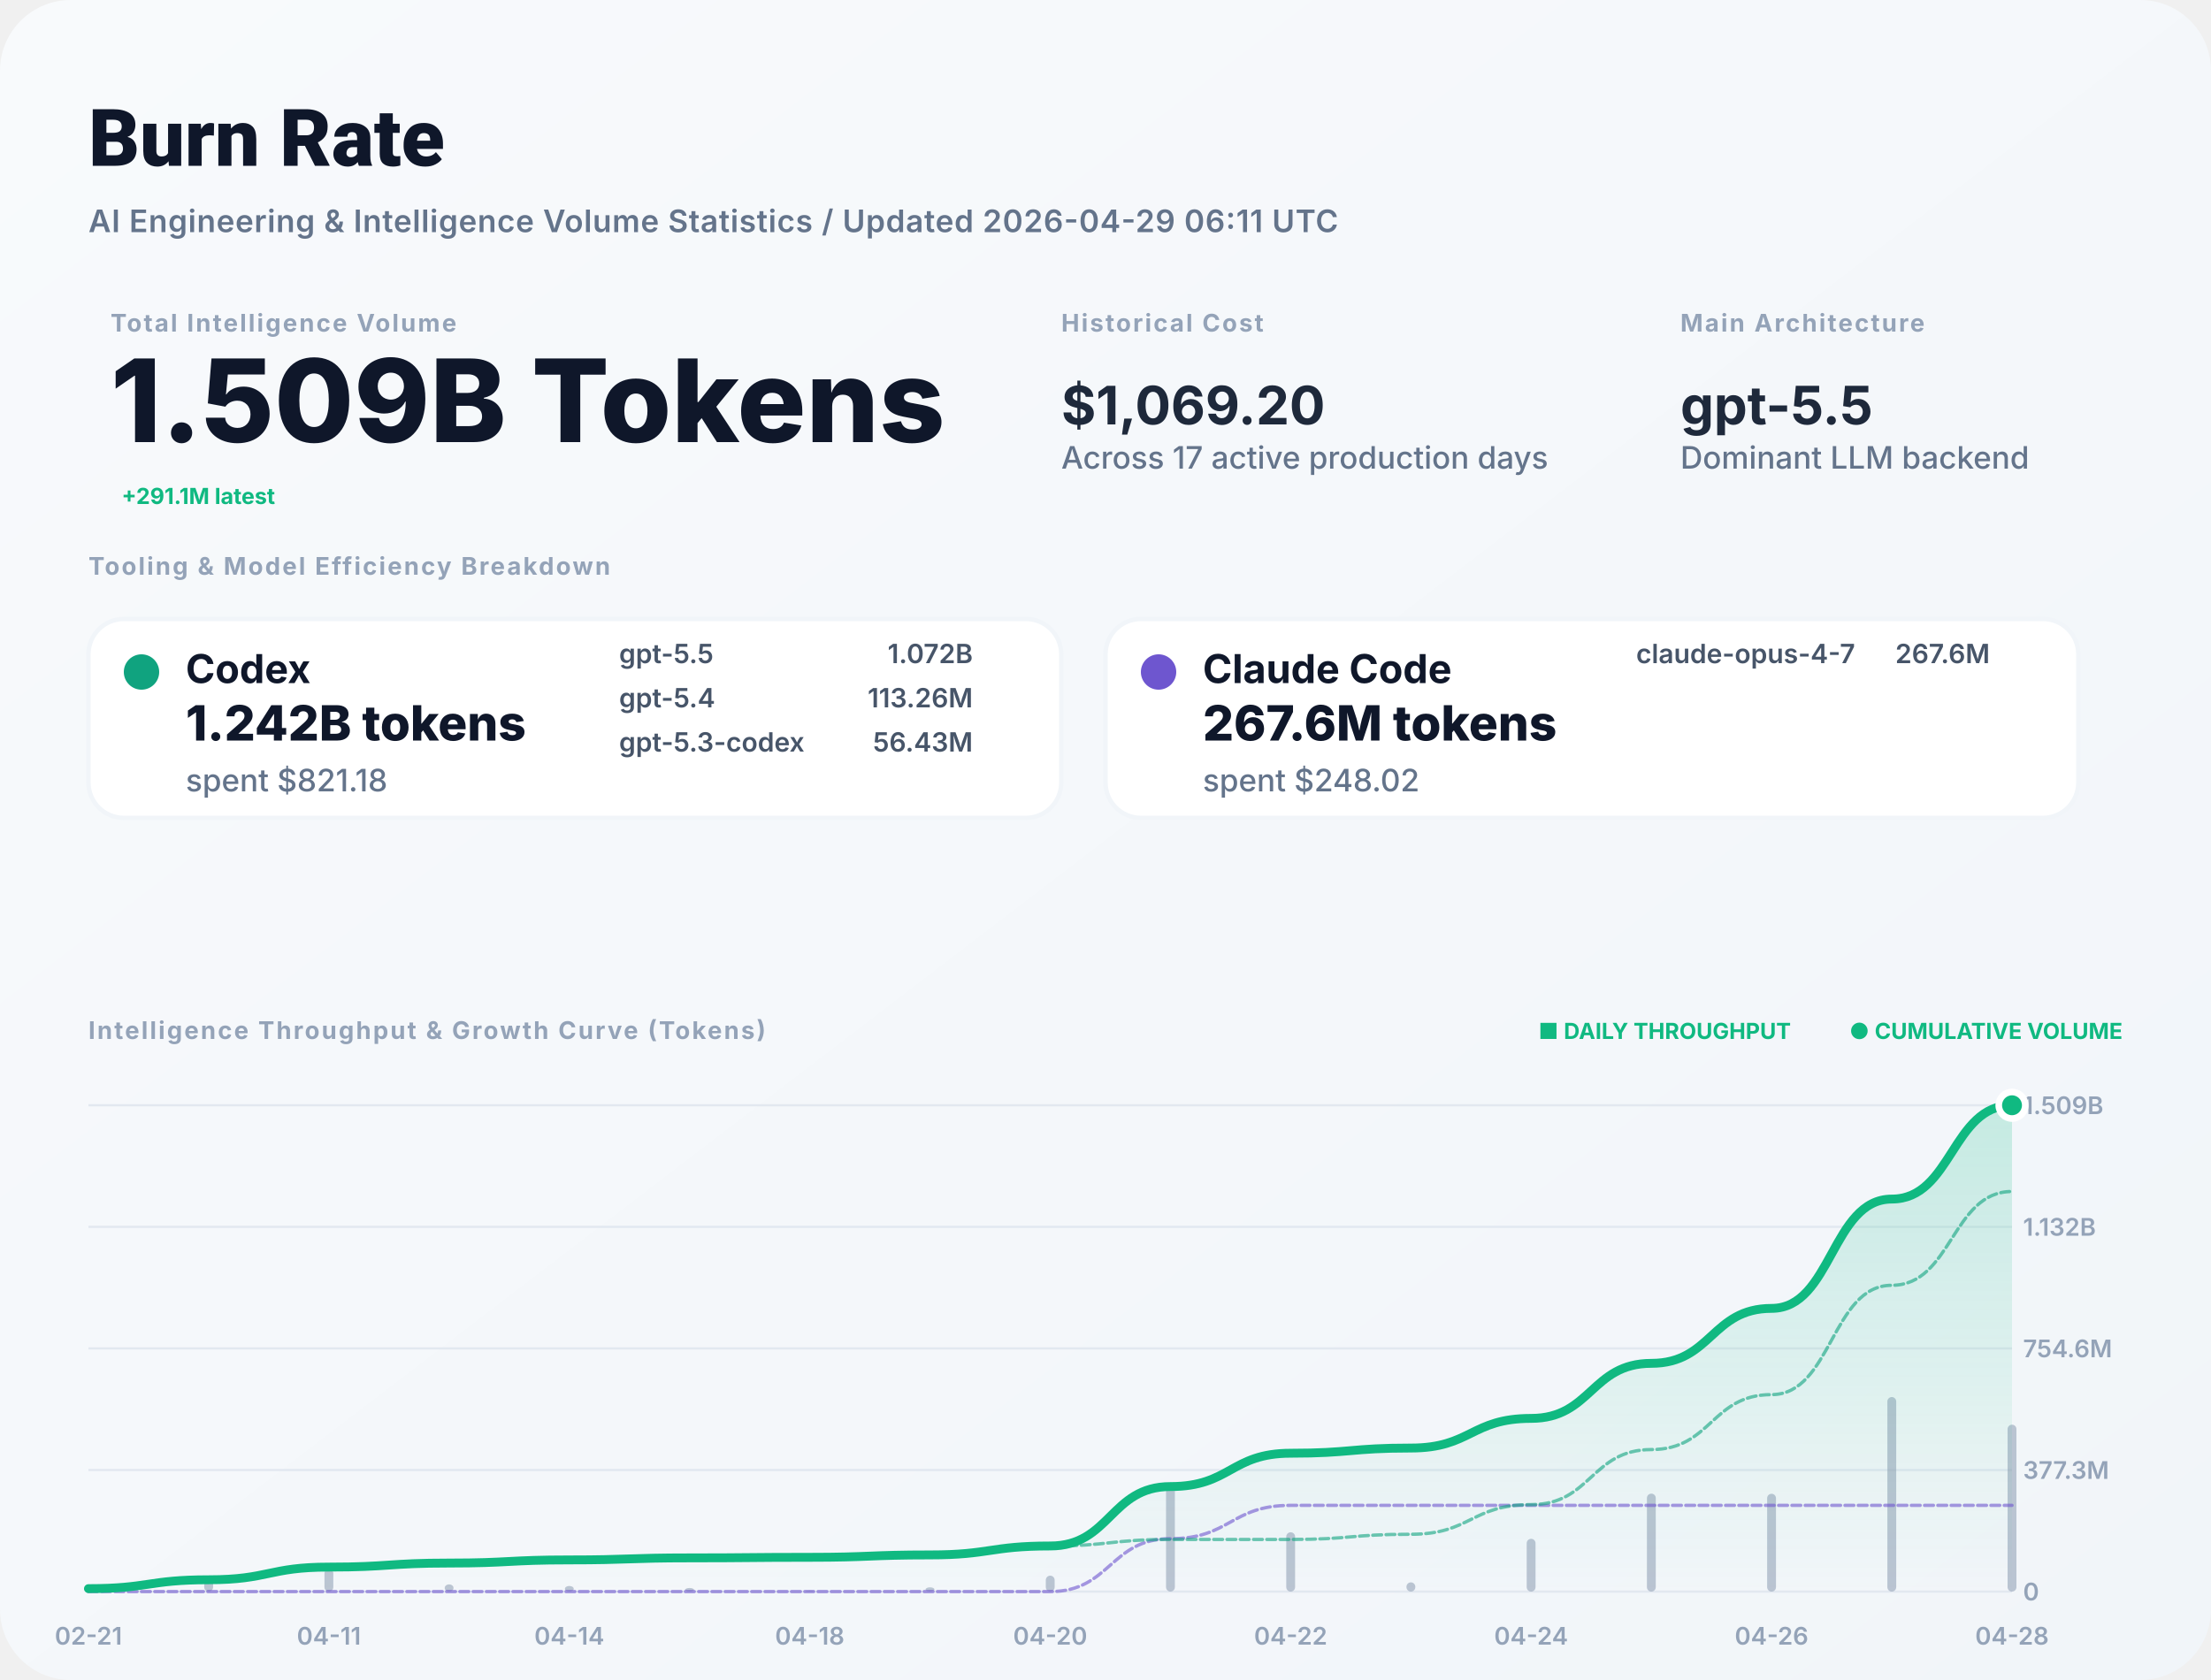
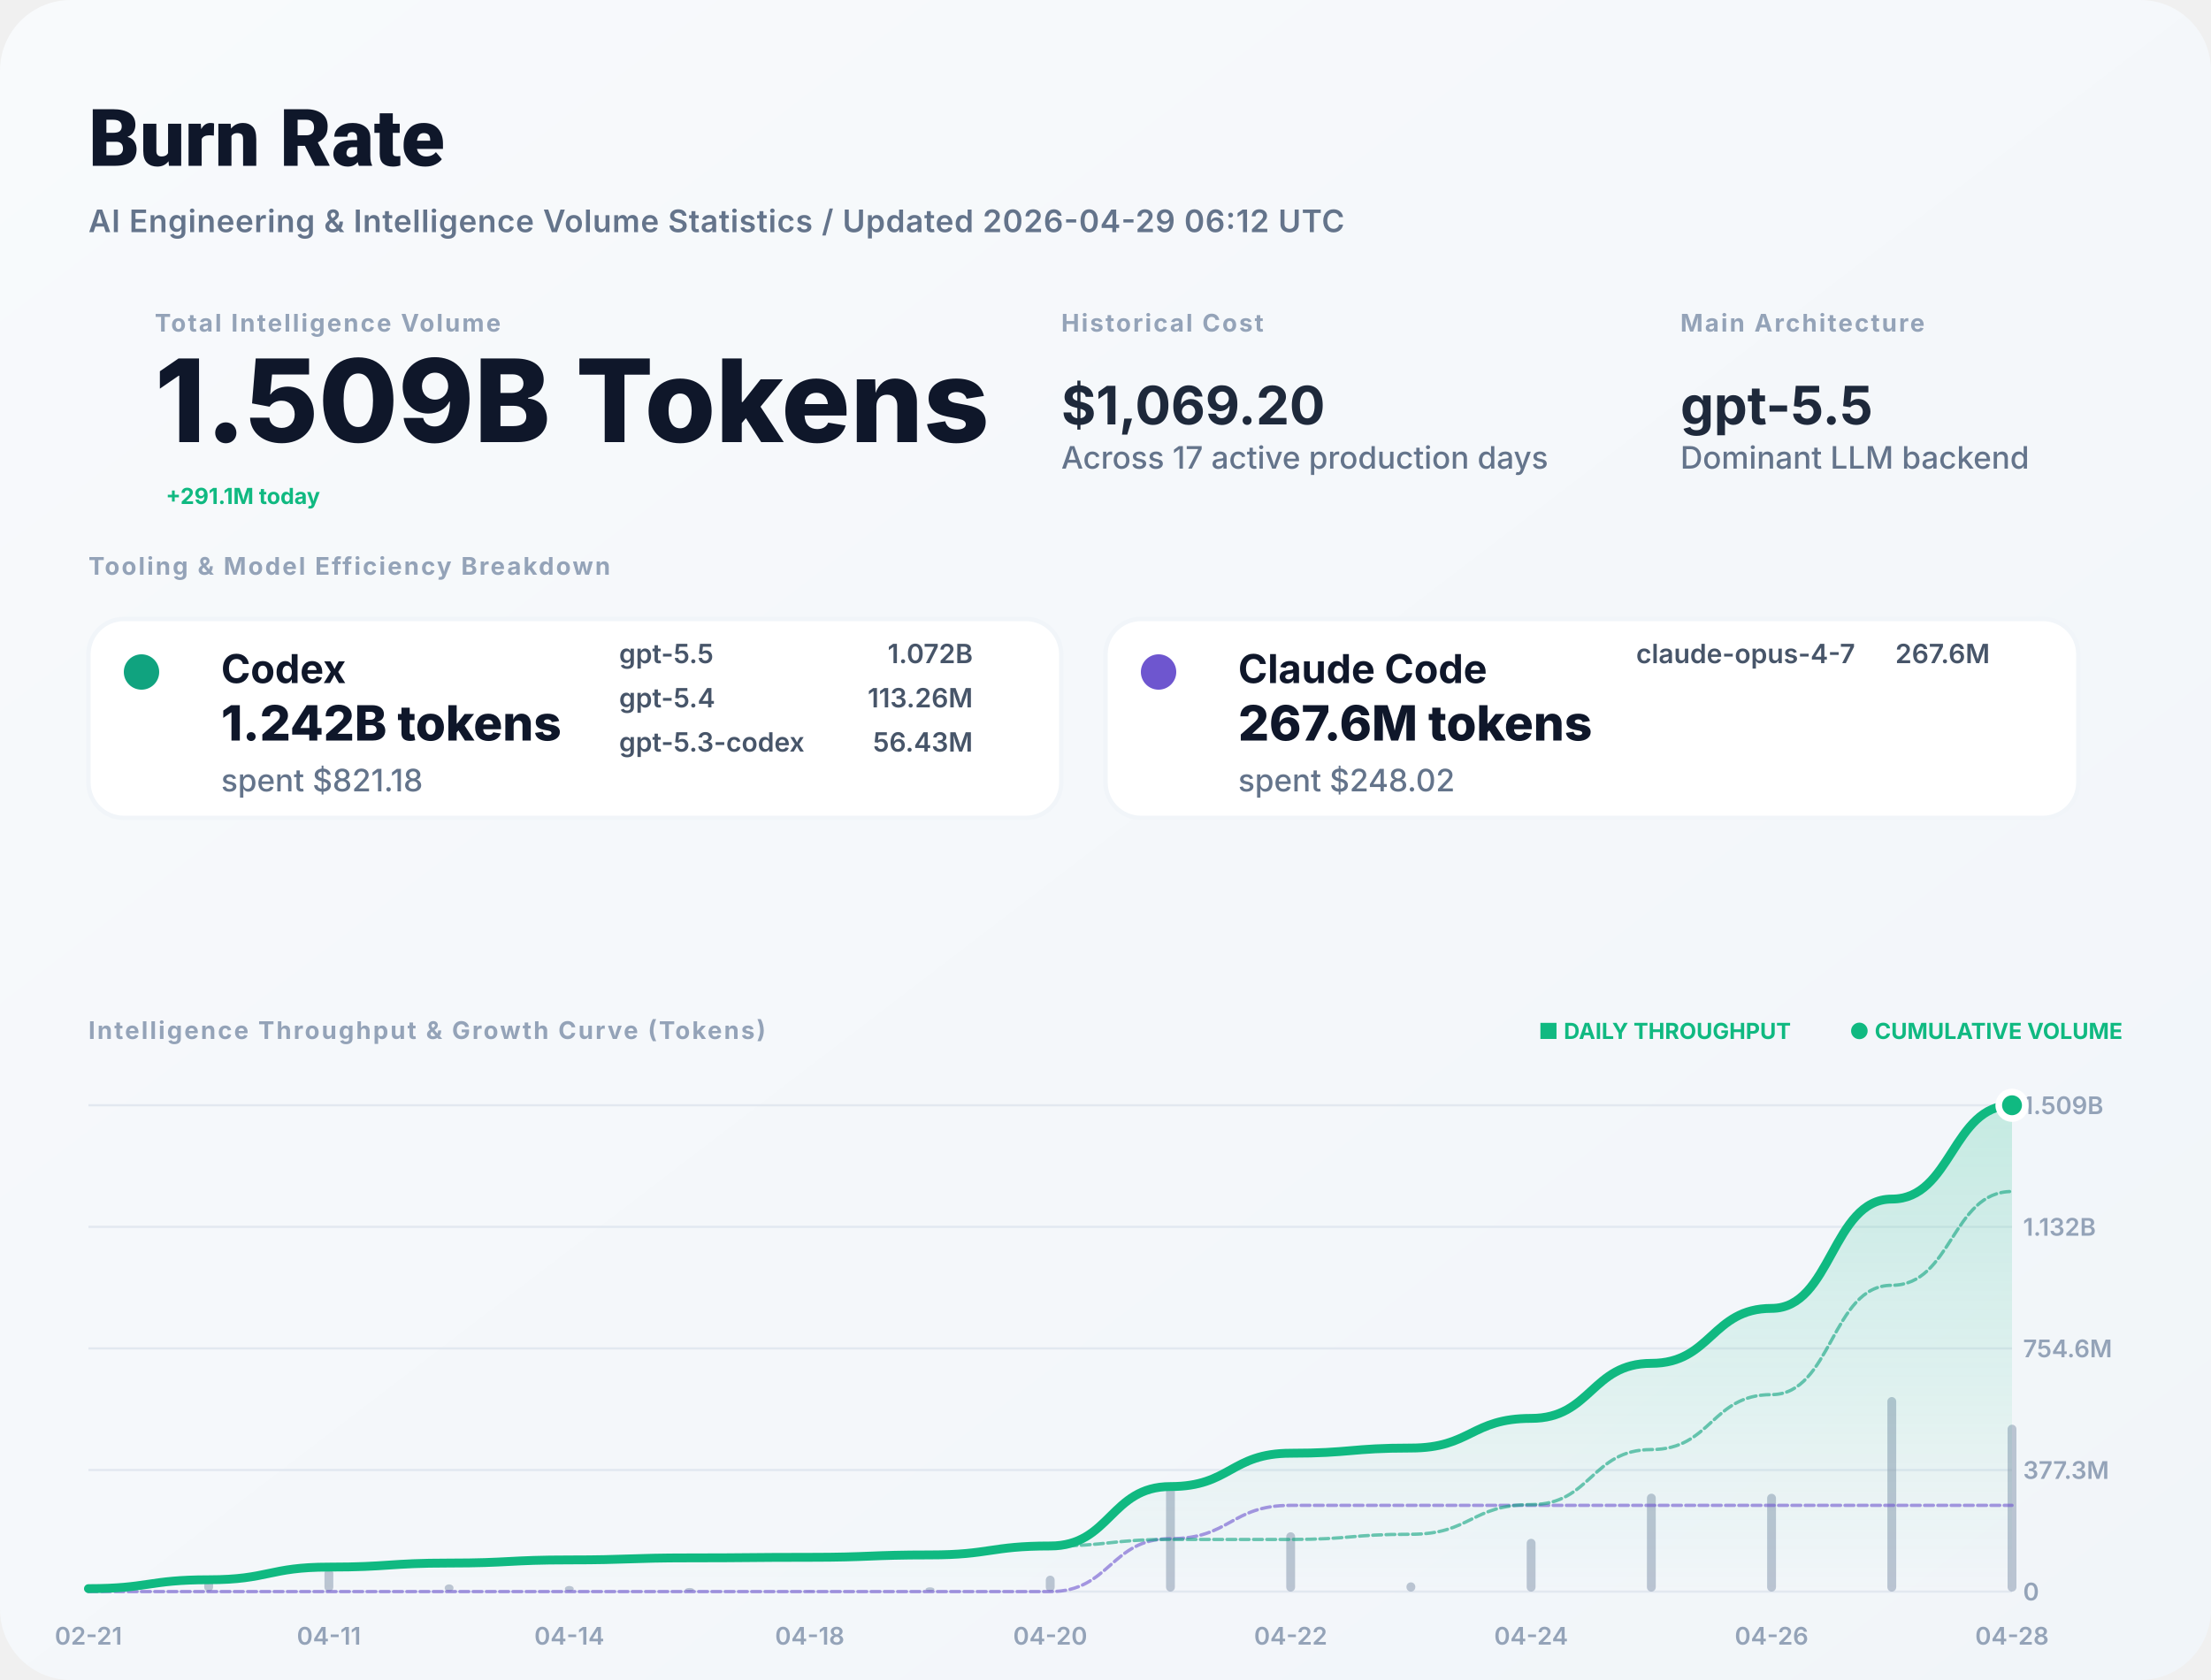
<svg xmlns="http://www.w3.org/2000/svg" width="1000" height="760" viewBox="0 0 1000 760" fill="none">
  <defs>
    <linearGradient id="bg" x1="0" x2="1" y1="0" y2="1">
      <stop stop-color="#F8FAFC" />
      <stop offset="1" stop-color="#F1F5F9" />
    </linearGradient>
    <filter id="shadow" x="-5%" y="-5%" width="110%" height="110%">
      <feDropShadow dx="0" dy="4" stdDeviation="12" flood-color="#000" flood-opacity="0.05" />
    </filter>
    <linearGradient id="lineGrad" x1="0" y1="0" x2="0" y2="1">
      <stop stop-color="#10B981" stop-opacity="0.2" />
      <stop offset="1" stop-color="#10B981" stop-opacity="0" />
    </linearGradient>
  </defs>
  <style>
    .title { font: 800 36px -apple-system, BlinkMacSystemFont, "Segoe UI", Roboto, sans-serif; fill: #0F172A; }
    .subtitle { font: 600 14px -apple-system, sans-serif; fill: #64748B; letter-spacing: 0.02em; }
    .label { font: 700 11px -apple-system, sans-serif; letter-spacing: 0.08em; text-transform: uppercase; fill: #94A3B8; }
    .total-val { font: 800 52px -apple-system, sans-serif; fill: #0F172A; }
    .stat-val { font: 700 24px -apple-system, sans-serif; fill: #1E293B; }
    .tool-name { font: 700 18px -apple-system, sans-serif; fill: #0F172A; }
    .tool-metric { font: 800 22px -apple-system, sans-serif; fill: #0F172A; }
    .tool-muted { font: 500 14px -apple-system, sans-serif; fill: #64748B; }
    .model-item { font: 600 12px -apple-system, sans-serif; fill: #475569; }
    .chart-label { font: 600 11px -apple-system, sans-serif; fill: #94A3B8; }
    .badge { font: 700 10px -apple-system, sans-serif; fill: #10B981; }
  </style>
  <rect width="1000" height="760" rx="32" fill="url(#bg)" />
  <text x="40" y="75" class="title">Burn Rate</text>
-   <text x="40" y="105" class="subtitle">AI Engineering &amp; Intelligence Volume Statistics / Updated 2026-04-29 06:11 UTC</text>
+   <text x="40" y="105" class="subtitle">AI Engineering &amp; Intelligence Volume Statistics / Updated 2026-04-29 06:12 UTC</text>
  <g transform="translate(40, 150)">
-     <g transform="translate(10, 0)">
+     <g transform="translate(30, 0)">
      <text y="0" class="label">Total Intelligence Volume</text>
      <text y="50" class="total-val">1.509B Tokens</text>
-       <text x="5" y="78" class="badge" font-size="16">+291.1M latest</text>
+       <text x="5" y="78" class="badge" font-size="16">+291.1M today</text>
    </g>
    <g transform="translate(440, 0)">
      <text y="0" class="label">Historical Cost</text>
      <text y="42" class="stat-val">$1,069.20</text>
      <text y="62" class="tool-muted">Across 17 active production days</text>
    </g>
    <g transform="translate(720, 0)">
      <text y="0" class="label">Main Architecture</text>
      <text y="42" class="stat-val" fill="#10B981">gpt-5.5</text>
      <text y="62" class="tool-muted">Dominant LLM backend</text>
    </g>
  </g>
  <g transform="translate(40, 260)">
    <text y="0" class="label">Tooling &amp; Model Efficiency Breakdown</text>
  </g>
  <g transform="translate(40, 280)">
    <rect width="440" height="90" rx="16" fill="white" stroke="#F1F5F9" stroke-width="2" />
    <circle cx="24" cy="24" r="8" fill="#10A37F" />
-     <text x="44" y="29" class="tool-name">Codex</text>
-     <text x="44" y="55" class="tool-metric">1.242B tokens</text>
-     <text x="44" y="78" class="tool-muted">spent $821.18</text>
+     <text x="60" y="29" class="tool-name">Codex</text>
+     <text x="60" y="55" class="tool-metric">1.242B tokens</text>
+     <text x="60" y="78" class="tool-muted">spent $821.18</text>
    <g transform="translate(240, 20)">
      <text x="0" y="0" class="model-item">gpt-5.5</text>
      <text x="160" y="0" class="model-item" text-anchor="end">1.072B</text>
      <text x="0" y="20" class="model-item">gpt-5.4</text>
      <text x="160" y="20" class="model-item" text-anchor="end">113.26M</text>
      <text x="0" y="40" class="model-item">gpt-5.3-codex</text>
      <text x="160" y="40" class="model-item" text-anchor="end">56.43M</text>
    </g>
  </g>
  <g transform="translate(500, 280)">
    <rect width="440" height="90" rx="16" fill="white" stroke="#F1F5F9" stroke-width="2" />
    <circle cx="24" cy="24" r="8" fill="#6E56CF" />
-     <text x="44" y="29" class="tool-name">Claude Code</text>
-     <text x="44" y="55" class="tool-metric">267.6M tokens</text>
-     <text x="44" y="78" class="tool-muted">spent $248.02</text>
+     <text x="60" y="29" class="tool-name">Claude Code</text>
+     <text x="60" y="55" class="tool-metric">267.6M tokens</text>
+     <text x="60" y="78" class="tool-muted">spent $248.02</text>
    <g transform="translate(240, 20)">
      <text x="0" y="0" class="model-item">claude-opus-4-7</text>
      <text x="160" y="0" class="model-item" text-anchor="end">267.6M</text>
    </g>
  </g>
  <g transform="translate(40, 470)">
    <text y="0" class="label">Intelligence Throughput &amp; Growth Curve (Tokens)</text>
    <g transform="translate(920, 0)" text-anchor="end">
      <text x="0" y="0" class="badge">● CUMULATIVE VOLUME</text>
      <text x="-150" y="0" class="badge" fill="#94A3B8">■ DAILY THROUGHPUT</text>
    </g>
  </g>
  <g>
    <line x1="40" y1="720" x2="910" y2="720" stroke="#E2E8F0" stroke-width="1" />
    <text x="915" y="724" class="chart-label">0</text>
    <line x1="40" y1="665" x2="910" y2="665" stroke="#E2E8F0" stroke-width="1" />
    <text x="915" y="669" class="chart-label">377.3M</text>
    <line x1="40" y1="610" x2="910" y2="610" stroke="#E2E8F0" stroke-width="1" />
    <text x="915" y="614" class="chart-label">754.6M</text>
    <line x1="40" y1="555" x2="910" y2="555" stroke="#E2E8F0" stroke-width="1" />
    <text x="915" y="559" class="chart-label">1.132B</text>
    <line x1="40" y1="500" x2="910" y2="500" stroke="#E2E8F0" stroke-width="1" />
    <text x="915" y="504" class="chart-label">1.509B</text>
    <text x="40" y="744" text-anchor="middle" class="chart-label">02-21</text>
    <text x="148.75" y="744" text-anchor="middle" class="chart-label">04-11</text>
    <text x="257.5" y="744" text-anchor="middle" class="chart-label">04-14</text>
    <text x="366.25" y="744" text-anchor="middle" class="chart-label">04-18</text>
    <text x="475" y="744" text-anchor="middle" class="chart-label">04-20</text>
    <text x="583.75" y="744" text-anchor="middle" class="chart-label">04-22</text>
    <text x="692.5" y="744" text-anchor="middle" class="chart-label">04-24</text>
    <text x="801.25" y="744" text-anchor="middle" class="chart-label">04-26</text>
    <text x="910" y="744" text-anchor="middle" class="chart-label">04-28</text>
    <g opacity="0.6">
      <rect x="38" y="717.627" width="4" height="2.373" fill="#94A3B8" rx="2" />
      <rect x="92.375" y="712.862" width="4" height="7.138" fill="#94A3B8" rx="2" />
      <rect x="146.75" y="709.802" width="4" height="10.198" fill="#94A3B8" rx="2" />
      <rect x="201.125" y="716.75" width="4" height="3.25" fill="#94A3B8" rx="2" />
      <rect x="255.5" y="717.469" width="4" height="2.531" fill="#94A3B8" rx="2" />
      <rect x="309.875" y="718.361" width="4" height="1.639" fill="#94A3B8" rx="2" />
      <rect x="364.25" y="719.548" width="4" height="0.452" fill="#94A3B8" rx="2" />
      <rect x="418.625" y="718.068" width="4" height="1.932" fill="#94A3B8" rx="2" />
      <rect x="473" y="712.801" width="4" height="7.199" fill="#94A3B8" rx="2" />
      <rect x="527.375" y="672.166" width="4" height="47.834" fill="#94A3B8" rx="2" />
      <rect x="581.75" y="693.172" width="4" height="26.828" fill="#94A3B8" rx="2" />
      <rect x="636.125" y="715.827" width="4" height="4.173" fill="#94A3B8" rx="2" />
      <rect x="690.5" y="696.129" width="4" height="23.871" fill="#94A3B8" rx="2" />
      <rect x="744.875" y="675.687" width="4" height="44.313" fill="#94A3B8" rx="2" />
      <rect x="799.25" y="675.759" width="4" height="44.241" fill="#94A3B8" rx="2" />
      <rect x="853.625" y="632" width="4" height="88" fill="#94A3B8" rx="2" />
      <rect x="908" y="644.49" width="4" height="75.51" fill="#94A3B8" rx="2" />
    </g>
    <path d="M 40,718.667 C 67.188,718.667 67.188,714.655 94.375,714.655 C 121.562,714.655 121.562,708.924 148.75,708.924 C 175.938,708.924 175.938,707.097 203.125,707.097 C 230.312,707.097 230.312,705.675 257.5,705.675 C 284.688,705.675 284.688,704.754 311.875,704.754 C 339.062,704.754 339.062,704.5 366.25,704.5 C 393.438,704.5 393.438,703.414 420.625,703.414 C 447.812,703.414 447.812,699.368 475,699.368 C 502.188,699.368 502.188,672.487 529.375,672.487 C 556.562,672.487 556.562,657.411 583.75,657.411 C 610.938,657.411 610.938,655.066 638.125,655.066 C 665.312,655.066 665.312,641.651 692.5,641.651 C 719.688,641.651 719.688,616.749 746.875,616.749 C 774.062,616.749 774.062,591.887 801.25,591.887 C 828.438,591.887 828.438,542.434 855.625,542.434 C 882.812,542.434 882.812,500 910,500 L 910,720 L 40,720 Z" fill="url(#lineGrad)" />
    <path d="M 40,720 C 67.188,720 67.188,720 94.375,720 C 121.562,720 121.562,720 148.75,720 C 175.938,720 175.938,720 203.125,720 C 230.312,720 230.312,720 257.5,720 C 284.688,720 284.688,720 311.875,720 C 339.062,720 339.062,720 366.25,720 C 393.438,720 393.438,720 420.625,720 C 447.812,720 447.812,720 475,720 C 502.188,720 502.188,696.068 529.375,696.068 C 556.562,696.068 556.562,680.992 583.75,680.992 C 610.938,680.992 610.938,680.992 638.125,680.992 C 665.312,680.992 665.312,680.992 692.5,680.992 C 719.688,680.992 719.688,680.992 746.875,680.992 C 774.062,680.992 774.062,680.992 801.25,680.992 C 828.438,680.992 828.438,680.992 855.625,680.992 C 882.812,680.992 882.812,680.992 910,680.992" stroke="#6E56CF" stroke-width="1.5" stroke-opacity="0.6" fill="none" stroke-linecap="round" stroke-linejoin="round" stroke-dasharray="4 2" />
    <path d="M 40,718.667 C 67.188,718.667 67.188,714.655 94.375,714.655 C 121.562,714.655 121.562,708.924 148.75,708.924 C 175.938,708.924 175.938,707.097 203.125,707.097 C 230.312,707.097 230.312,705.675 257.5,705.675 C 284.688,705.675 284.688,704.754 311.875,704.754 C 339.062,704.754 339.062,704.5 366.25,704.5 C 393.438,704.5 393.438,703.414 420.625,703.414 C 447.812,703.414 447.812,699.368 475,699.368 C 502.188,699.368 502.188,696.419 529.375,696.419 C 556.562,696.419 556.562,696.419 583.75,696.419 C 610.938,696.419 610.938,694.074 638.125,694.074 C 665.312,694.074 665.312,680.659 692.5,680.659 C 719.688,680.659 719.688,655.757 746.875,655.757 C 774.062,655.757 774.062,630.895 801.25,630.895 C 828.438,630.895 828.438,581.442 855.625,581.442 C 882.812,581.442 882.812,539.008 910,539.008" stroke="#10A37F" stroke-width="1.5" stroke-opacity="0.6" fill="none" stroke-linecap="round" stroke-linejoin="round" stroke-dasharray="4 2" />
    <path d="M 40,718.667 C 67.188,718.667 67.188,714.655 94.375,714.655 C 121.562,714.655 121.562,708.924 148.75,708.924 C 175.938,708.924 175.938,707.097 203.125,707.097 C 230.312,707.097 230.312,705.675 257.5,705.675 C 284.688,705.675 284.688,704.754 311.875,704.754 C 339.062,704.754 339.062,704.5 366.25,704.5 C 393.438,704.5 393.438,703.414 420.625,703.414 C 447.812,703.414 447.812,699.368 475,699.368 C 502.188,699.368 502.188,672.487 529.375,672.487 C 556.562,672.487 556.562,657.411 583.75,657.411 C 610.938,657.411 610.938,655.066 638.125,655.066 C 665.312,655.066 665.312,641.651 692.5,641.651 C 719.688,641.651 719.688,616.749 746.875,616.749 C 774.062,616.749 774.062,591.887 801.25,591.887 C 828.438,591.887 828.438,542.434 855.625,542.434 C 882.812,542.434 882.812,500 910,500" stroke="#10B981" stroke-width="4" fill="none" stroke-linecap="round" stroke-linejoin="round" />
    <circle cx="910" cy="500" r="6" fill="#10B981" stroke="white" stroke-width="3" />
  </g>
</svg>
